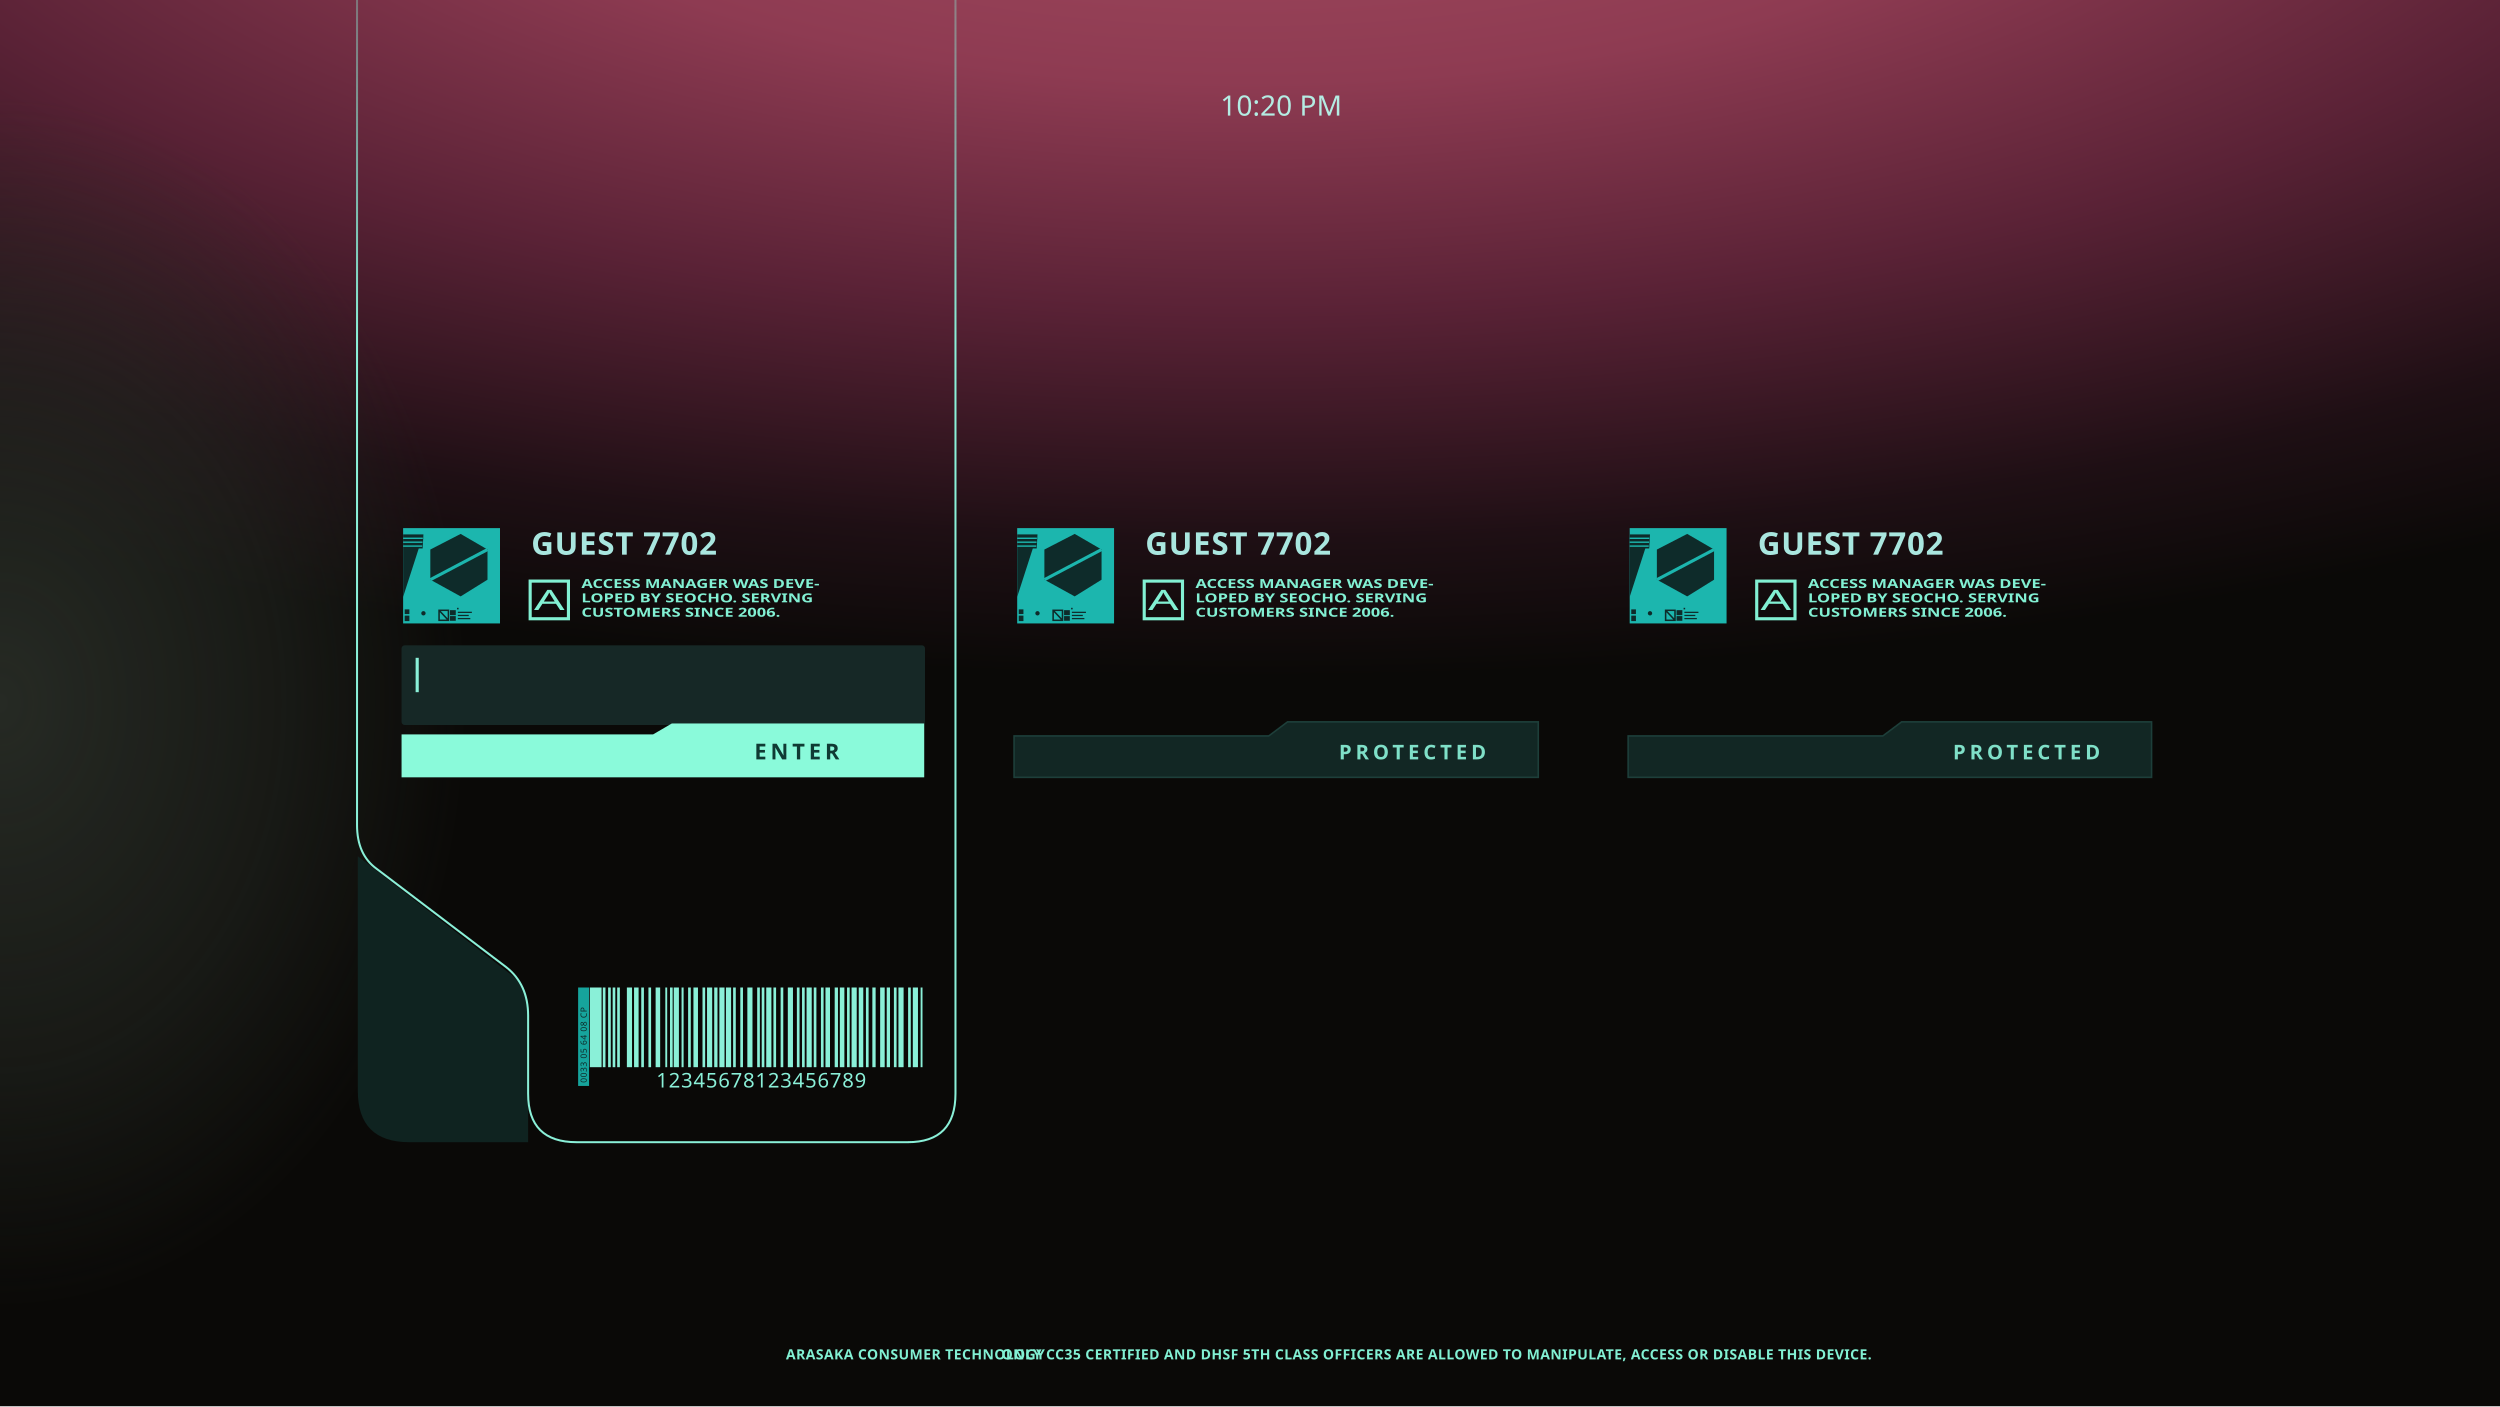
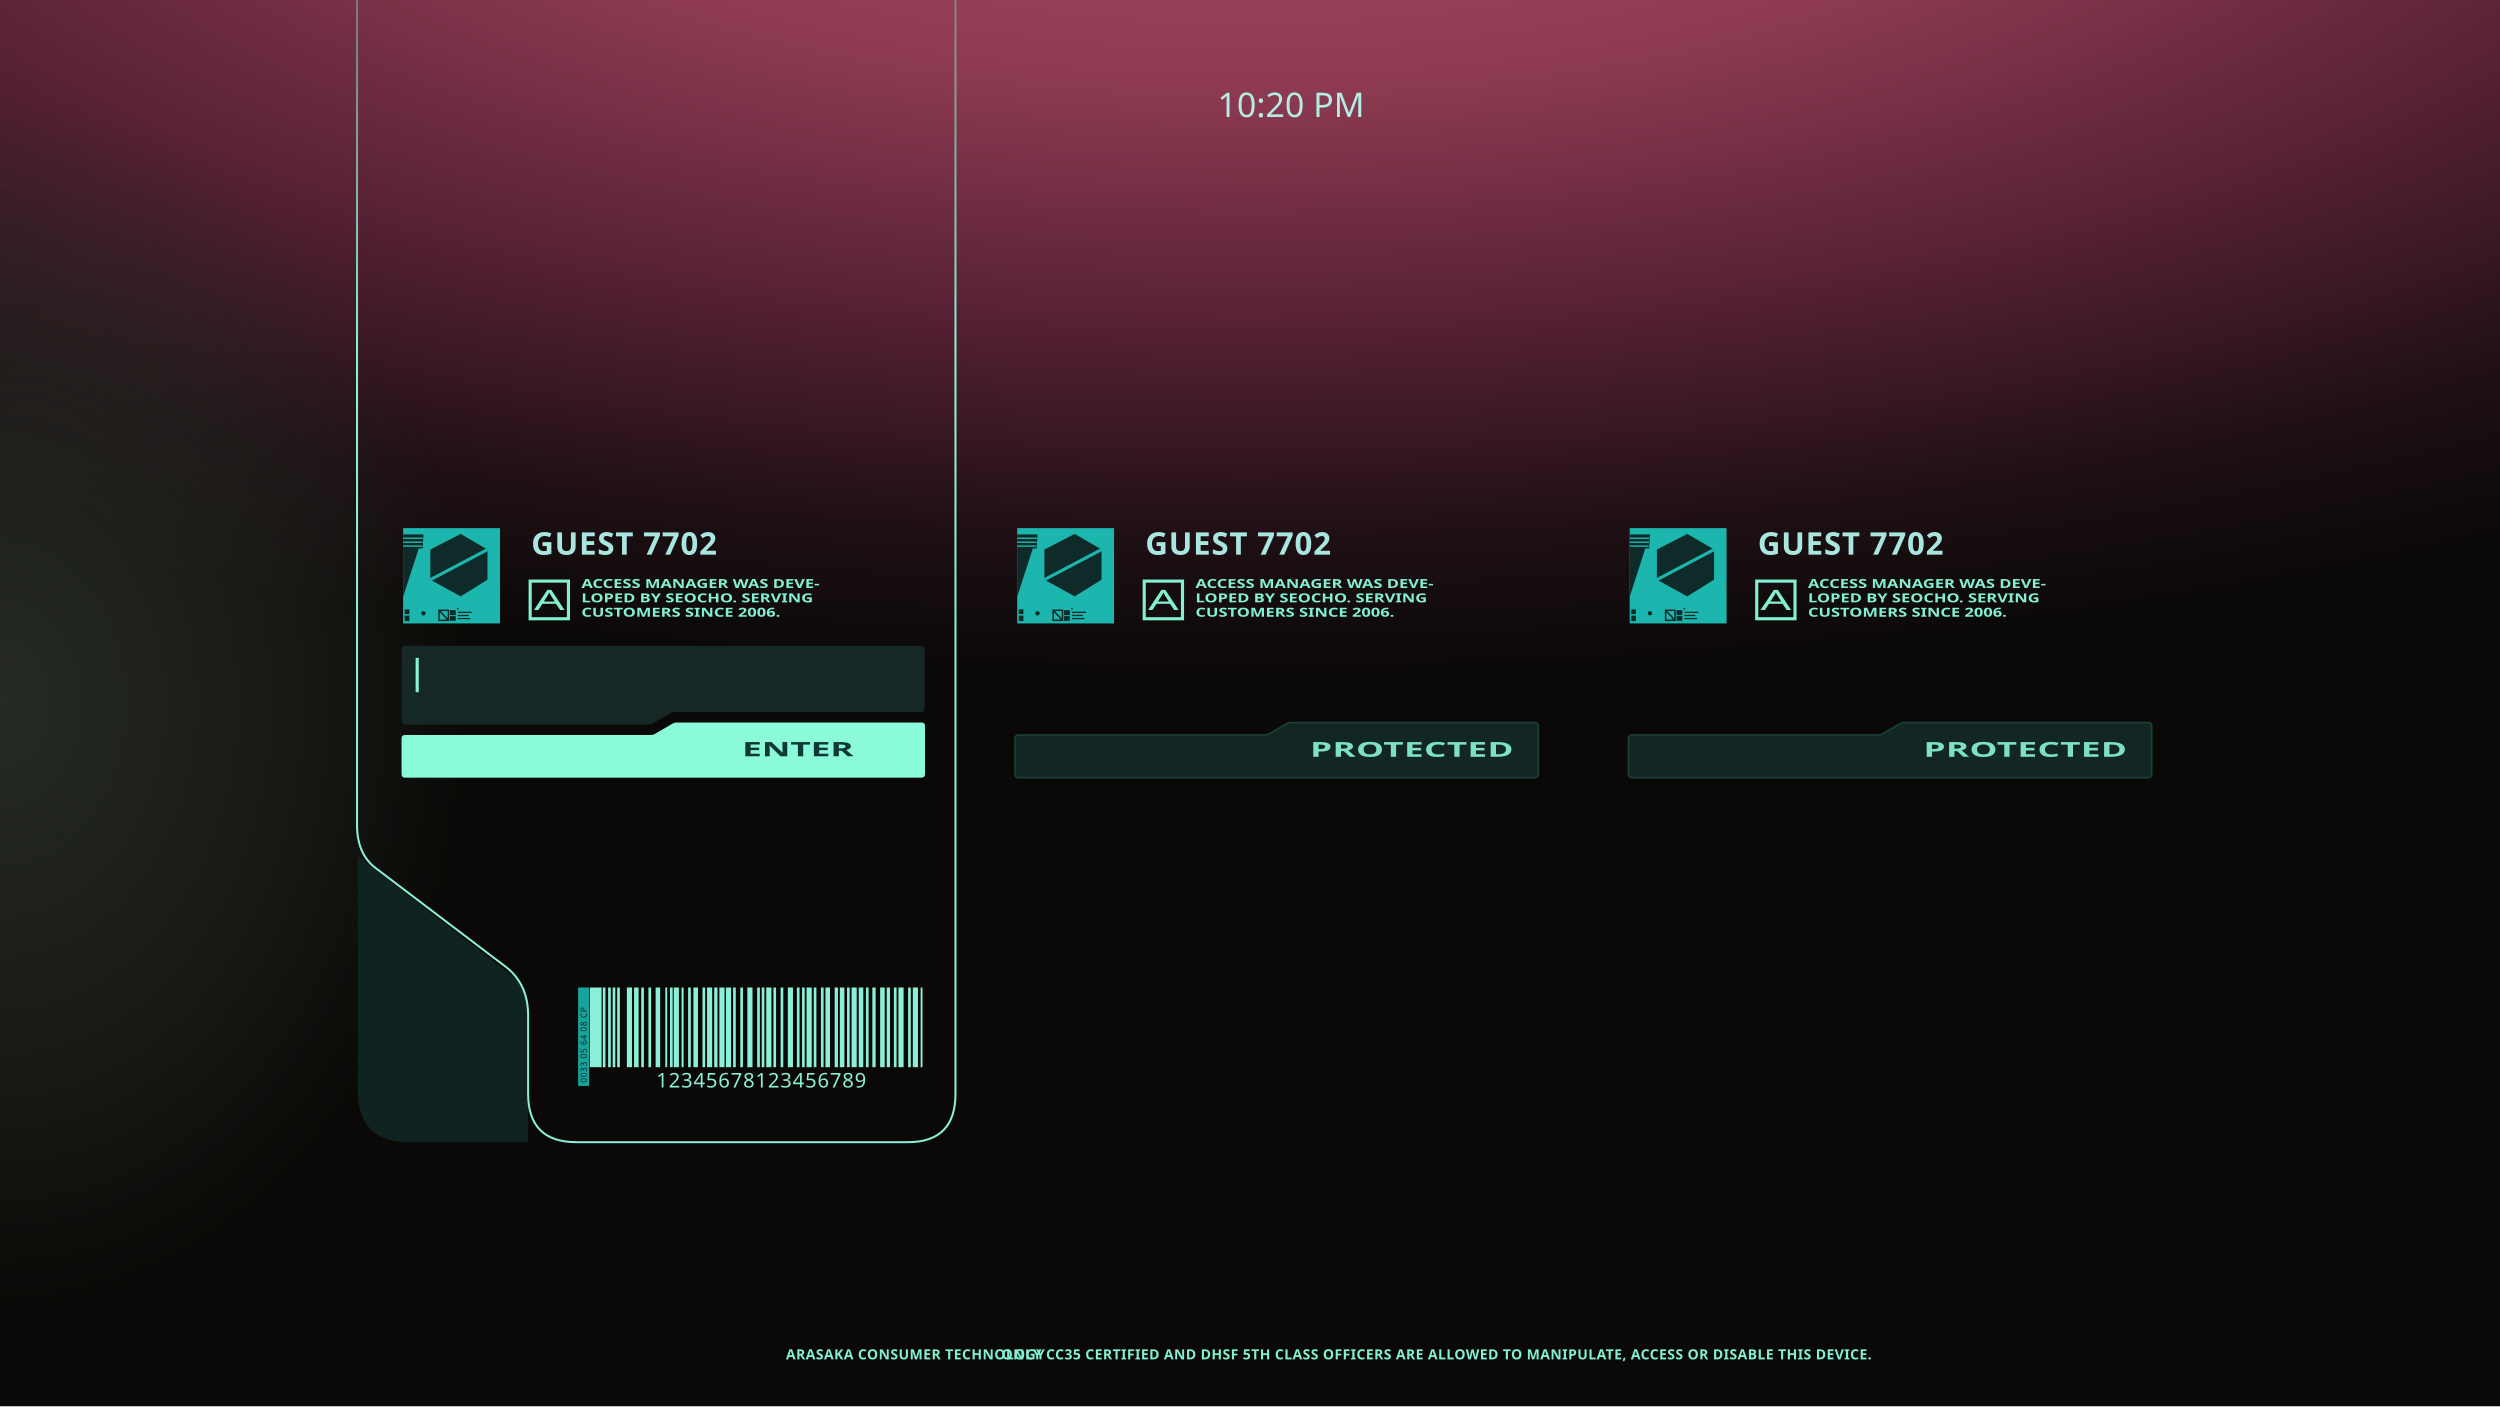
<svg xmlns="http://www.w3.org/2000/svg" width="1600" height="900" viewBox="0 0 1600 900">
  <defs>
    <radialGradient id="bloom" cx="0.5" cy="-0.25" r="0.95">
      <stop offset="0" stop-color="#a84f62" />
      <stop offset="0.35" stop-color="#8e3b52" />
      <stop offset="0.6" stop-color="#5a2236" />
      <stop offset="0.85" stop-color="#1e0f14" />
      <stop offset="1" stop-color="#0a0907" />
    </radialGradient>
    <radialGradient id="leftwash" cx="0" cy="0.5" r="0.5">
      <stop offset="0" stop-color="#262a24" stop-opacity="1" />
      <stop offset="0.6" stop-color="#262a24" stop-opacity="0.5" />
      <stop offset="1" stop-color="#262a24" stop-opacity="0" />
    </radialGradient>
    <linearGradient id="fade" x1="0" x2="0" y1="0" y2="1">
      <stop offset="0" stop-color="#8af0d8" stop-opacity="0.35" />
      <stop offset="0.3" stop-color="#8af0d8" stop-opacity="1" />
      <stop offset="1" stop-color="#8af0d8" stop-opacity="1" />
    </linearGradient>
    <g id="guest">
      <rect width="62" height="61" fill="#1cb6ae" />
      <path d="M 36.8,3.7 L 54,13.7 V 33 L 36.8,43.7 L 17.4,33 V 13.7 Z" fill="#0e2b2a" />
      <path d="M 17.4,33 L 54,13.7" fill="none" stroke="#1cb6ae" stroke-width="2" />
      <path d="M 0,4 H 13 L 12.5,13 H 10 L 0,44 Z" fill="#0e2b2a" />
      <path d="M 0,6.5 H 12.6 M 0,9 H 12.4 M 0,11.5 H 12.2" fill="none" stroke="#1cb6ae" stroke-width="0.9" />
      <g fill="#0e2b2a">
        <rect x="1" y="52" width="3" height="3" />
        <rect x="1" y="56" width="3" height="3.5" />
        <circle cx="13" cy="54.5" r="1.4" />
        <rect x="30" y="52.5" width="3.7" height="3.2" />
        <rect x="30" y="56.3" width="3.7" height="3" />
        <rect x="34.5" y="51" width="1" height="1" />
        <rect x="35" y="53.5" width="9" height="0.8" />
        <rect x="35" y="55.5" width="7" height="0.8" />
        <rect x="35" y="57.5" width="8" height="0.8" />
      </g>
      <path d="M 23,52.6 H 29 V 59 H 23 Z M 23,52.6 L 29,59" fill="none" stroke="#0e2b2a" stroke-width="1" />
      <text x="82" y="17" font-family="Rajdhani" font-size="20" font-weight="600" letter-spacing="0.5" fill="#a9e6df">GUEST 7702</text>
      <rect x="81.3" y="33.9" width="24.5" height="24.1" fill="none" stroke="#82f0d3" stroke-width="2" />
      <text transform="translate(93.55 52.4) scale(1.7 1)" font-family="Rajdhani" font-size="18" font-weight="500" text-anchor="middle" fill="#82f0d3">A</text>
      <g transform="translate(114.1 0) scale(1.32 1)" font-family="Rajdhani" font-size="8" font-weight="700" fill="#82f0d3">
        <text x="0" y="38.3">ACCESS MANAGER WAS DEVE-</text>
        <text x="0" y="47.5">LOPED BY SEOCHO. SERVING</text>
        <text x="0" y="56.7">CUSTOMERS SINCE 2006.</text>
      </g>
    </g>
  </defs>
  <rect width="1600" height="900" fill="#0a0907" />
  <rect width="1600" height="620" fill="url(#bloom)" />
  <rect x="0" y="60" width="600" height="780" fill="url(#leftwash)" />
-   <text x="781" y="74" font-family="Rajdhani" font-size="18" fill="#b4ece3">10:20 PM</text>
+   <text x="779.17" y="74.9" font-family="Rajdhani" font-size="21.75" fill="#b4ece3">10:20 PM</text>
  <path d="M 229,548 L 330,626 Q 338,632 338,646 V 731 H 262 Q 229,731 229,698 Z" fill="#0f2320" />
  <path d="M 228.5,0 V 528 Q 228.5,547 241,556 L 324,619 Q 338,630 338,650 V 700 Q 338,731 369,731 H 581 Q 611.5,731 611.5,700 V 0" fill="none" stroke="url(#fade)" stroke-width="1.3" />
  <use href="#guest" x="258" y="338" />
  <use href="#guest" x="651" y="338" />
  <use href="#guest" x="1043" y="338" />
-   <rect x="257" y="413" width="335" height="51" rx="2" fill="#162826" />
+   <path d="M259.5,413.3 H589.5 Q591.8,413.3 591.8,415.6 V453.4 Q591.8,455.7 589.5,455.7 H432 Q430,455.7 428.4,456.8 L418.4,462.6 Q416.8,463.7 415,463.7 H259.5 Q257.2,463.7 257.2,461.4 V415.6 Q257.2,413.3 259.5,413.3 Z" fill="#162826" />
  <rect id="caret" x="266" y="421" width="2" height="22" fill="#8af0d8">
    <animate id="caret-blink" attributeName="opacity" values="1;0" keyTimes="0;0.5" calcMode="discrete" dur="1.2s" repeatCount="indefinite" />
  </rect>
-   <path d="M 257,470 H 418 L 430,463 H 591.5 V 497.5 H 257 Z" fill="#8afada" />
-   <text x="510" y="486" font-family="Rajdhani" font-size="14" font-weight="600" letter-spacing="2.5" text-anchor="middle" fill="#0f3a33">ENTER</text>
+   <path d="M259.2,470.4 H416.4 Q418.2,470.4 419.8,469.3 L429.8,463.5 Q431.4,462.4 433.2,462.4 H589.8 Q592,462.4 592,464.6 V495.5 Q592,497.7 589.8,497.7 H259.2 Q257,497.7 257,495.5 V472.6 Q257,470.4 259.2,470.4 Z" fill="#8afada" />
+   <text transform="translate(510.625,0) scale(1.77,1)" x="0" y="484" font-family="Rajdhani" font-size="12.7" font-weight="600" letter-spacing="0" text-anchor="middle" fill="#0f3a33">ENTER</text>
  <g fill="#122724" stroke="#1d3f3a" stroke-width="1">
-     <path d="M 649,471 H 812 L 824,462 H 984.5 V 497.5 H 649 Z" />
-     <path d="M 1042,471 H 1205 L 1217,462 H 1377 V 497.5 H 1042 Z" />
+     <path d="M651.8,470.4 H809.4 Q811.2,470.4 812.8,469.3 L822.8,463.5 Q824.4,462.4 826.2,462.4 H982.3 Q984.5,462.4 984.5,464.6 V495.5 Q984.5,497.7 982.3,497.7 H651.8 Q649.6,497.7 649.6,495.5 V472.6 Q649.6,470.4 651.8,470.4 Z" />
+     <path d="M1044.4,470.4 H1202 Q1203.8,470.4 1205.4,469.3 L1215.4,463.5 Q1217,462.4 1218.8,462.4 H1374.9 Q1377.1,462.4 1377.1,464.6 V495.5 Q1377.1,497.7 1374.9,497.7 H1044.4 Q1042.2,497.7 1042.2,495.5 V472.6 Q1042.2,470.4 1044.4,470.4 Z" />
  </g>
-   <g font-family="Rajdhani" font-size="13" font-weight="600" letter-spacing="2.5" text-anchor="middle" fill="#7fe0c8">
-     <text x="904" y="486">PROTECTED</text>
-     <text x="1297" y="486">PROTECTED</text>
+   <g font-family="Rajdhani" font-size="13.2" font-weight="600" letter-spacing="0.15" text-anchor="middle" fill="#7fe0c8">
+     <text transform="translate(903.54,0) scale(1.7,1)" x="0" y="484.35">PROTECTED</text>
+     <text transform="translate(1296.14,0) scale(1.7,1)" x="0" y="484.35">PROTECTED</text>
  </g>
  <g fill="#8af0d8">
    <rect x="370" y="632" width="7" height="63" fill="#16a49c" />
    <text transform="translate(375.5 693) rotate(-90)" font-family="Rajdhani" font-size="5.5" letter-spacing="0.3" fill="#0e2b2a">0033 05 64 08 CP</text>
    <g transform="translate(0 632)">
      <rect x="377.5" width="7.5" height="51" />
      <rect x="385.8" width="1.7" height="51" />
      <rect x="389.2" width="1.7" height="51" />
      <rect x="392.1" width="1.7" height="51" />
      <rect x="395.0" width="1.7" height="51" />
      <rect x="401.2" width="3.3" height="51" />
      <rect x="405.8" width="2.9" height="51" />
      <rect x="410.4" width="1.7" height="51" />
      <rect x="415.0" width="1.7" height="51" />
      <rect x="419.6" width="2.9" height="51" />
      <rect x="425.8" width="1.2" height="51" />
      <rect x="428.8" width="1.7" height="51" />
      <rect x="431.2" width="3.3" height="51" />
      <rect x="436.2" width="1.3" height="51" />
      <rect x="440.4" width="1.7" height="51" />
      <rect x="443.8" width="2.9" height="51" />
      <rect x="449.6" width="1.7" height="51" />
      <rect x="452.5" width="3.3" height="51" />
      <rect x="457.1" width="2.1" height="51" />
      <rect x="460.4" width="3.3" height="51" />
      <rect x="464.6" width="3.3" height="51" />
      <rect x="469.2" width="1.7" height="51" />
      <rect x="473.8" width="1.7" height="51" />
      <rect x="478.3" width="3.3" height="51" />
      <rect x="484.6" width="1.7" height="51" />
      <rect x="487.5" width="1.7" height="51" />
      <rect x="490.4" width="3.3" height="51" />
      <rect x="495.0" width="1.7" height="51" />
      <rect x="499.6" width="1.7" height="51" />
      <rect x="504.2" width="3.3" height="51" />
      <rect x="510.0" width="1.7" height="51" />
      <rect x="513.3" width="1.7" height="51" />
      <rect x="516.2" width="3.3" height="51" />
      <rect x="520.8" width="1.7" height="51" />
      <rect x="525.4" width="1.7" height="51" />
      <rect x="528.3" width="2.9" height="51" />
      <rect x="534.2" width="2.1" height="51" />
      <rect x="537.5" width="2.9" height="51" />
      <rect x="542.1" width="1.7" height="51" />
      <rect x="545.0" width="3.3" height="51" />
      <rect x="549.6" width="2.9" height="51" />
      <rect x="554.2" width="1.7" height="51" />
      <rect x="558.3" width="2.1" height="51" />
      <rect x="563.3" width="2.9" height="51" />
      <rect x="567.5" width="2.1" height="51" />
      <rect x="572.1" width="1.7" height="51" />
      <rect x="575.0" width="3.3" height="51" />
      <rect x="581.2" width="1.7" height="51" />
      <rect x="584.2" width="3.3" height="51" />
      <rect x="589.2" width="1.2" height="51" />
    </g>
    <text x="420" y="696" font-family="Rajdhani" font-size="13" letter-spacing="0.5" fill="#8af0d8">12345678123456789</text>
  </g>
  <g font-family="Rajdhani" font-size="9" font-weight="700" fill="#82f0d3">
    <text x="503" y="870" letter-spacing="0.25">ARASAKA CONSUMER TECHNOLOGY</text>
    <text x="641" y="870" letter-spacing="0.24">ONLY CC35 CERTIFIED AND DHSF 5TH CLASS OFFICERS ARE ALLOWED TO MANIPULATE, ACCESS OR DISABLE THIS DEVICE.</text>
  </g>
</svg>
